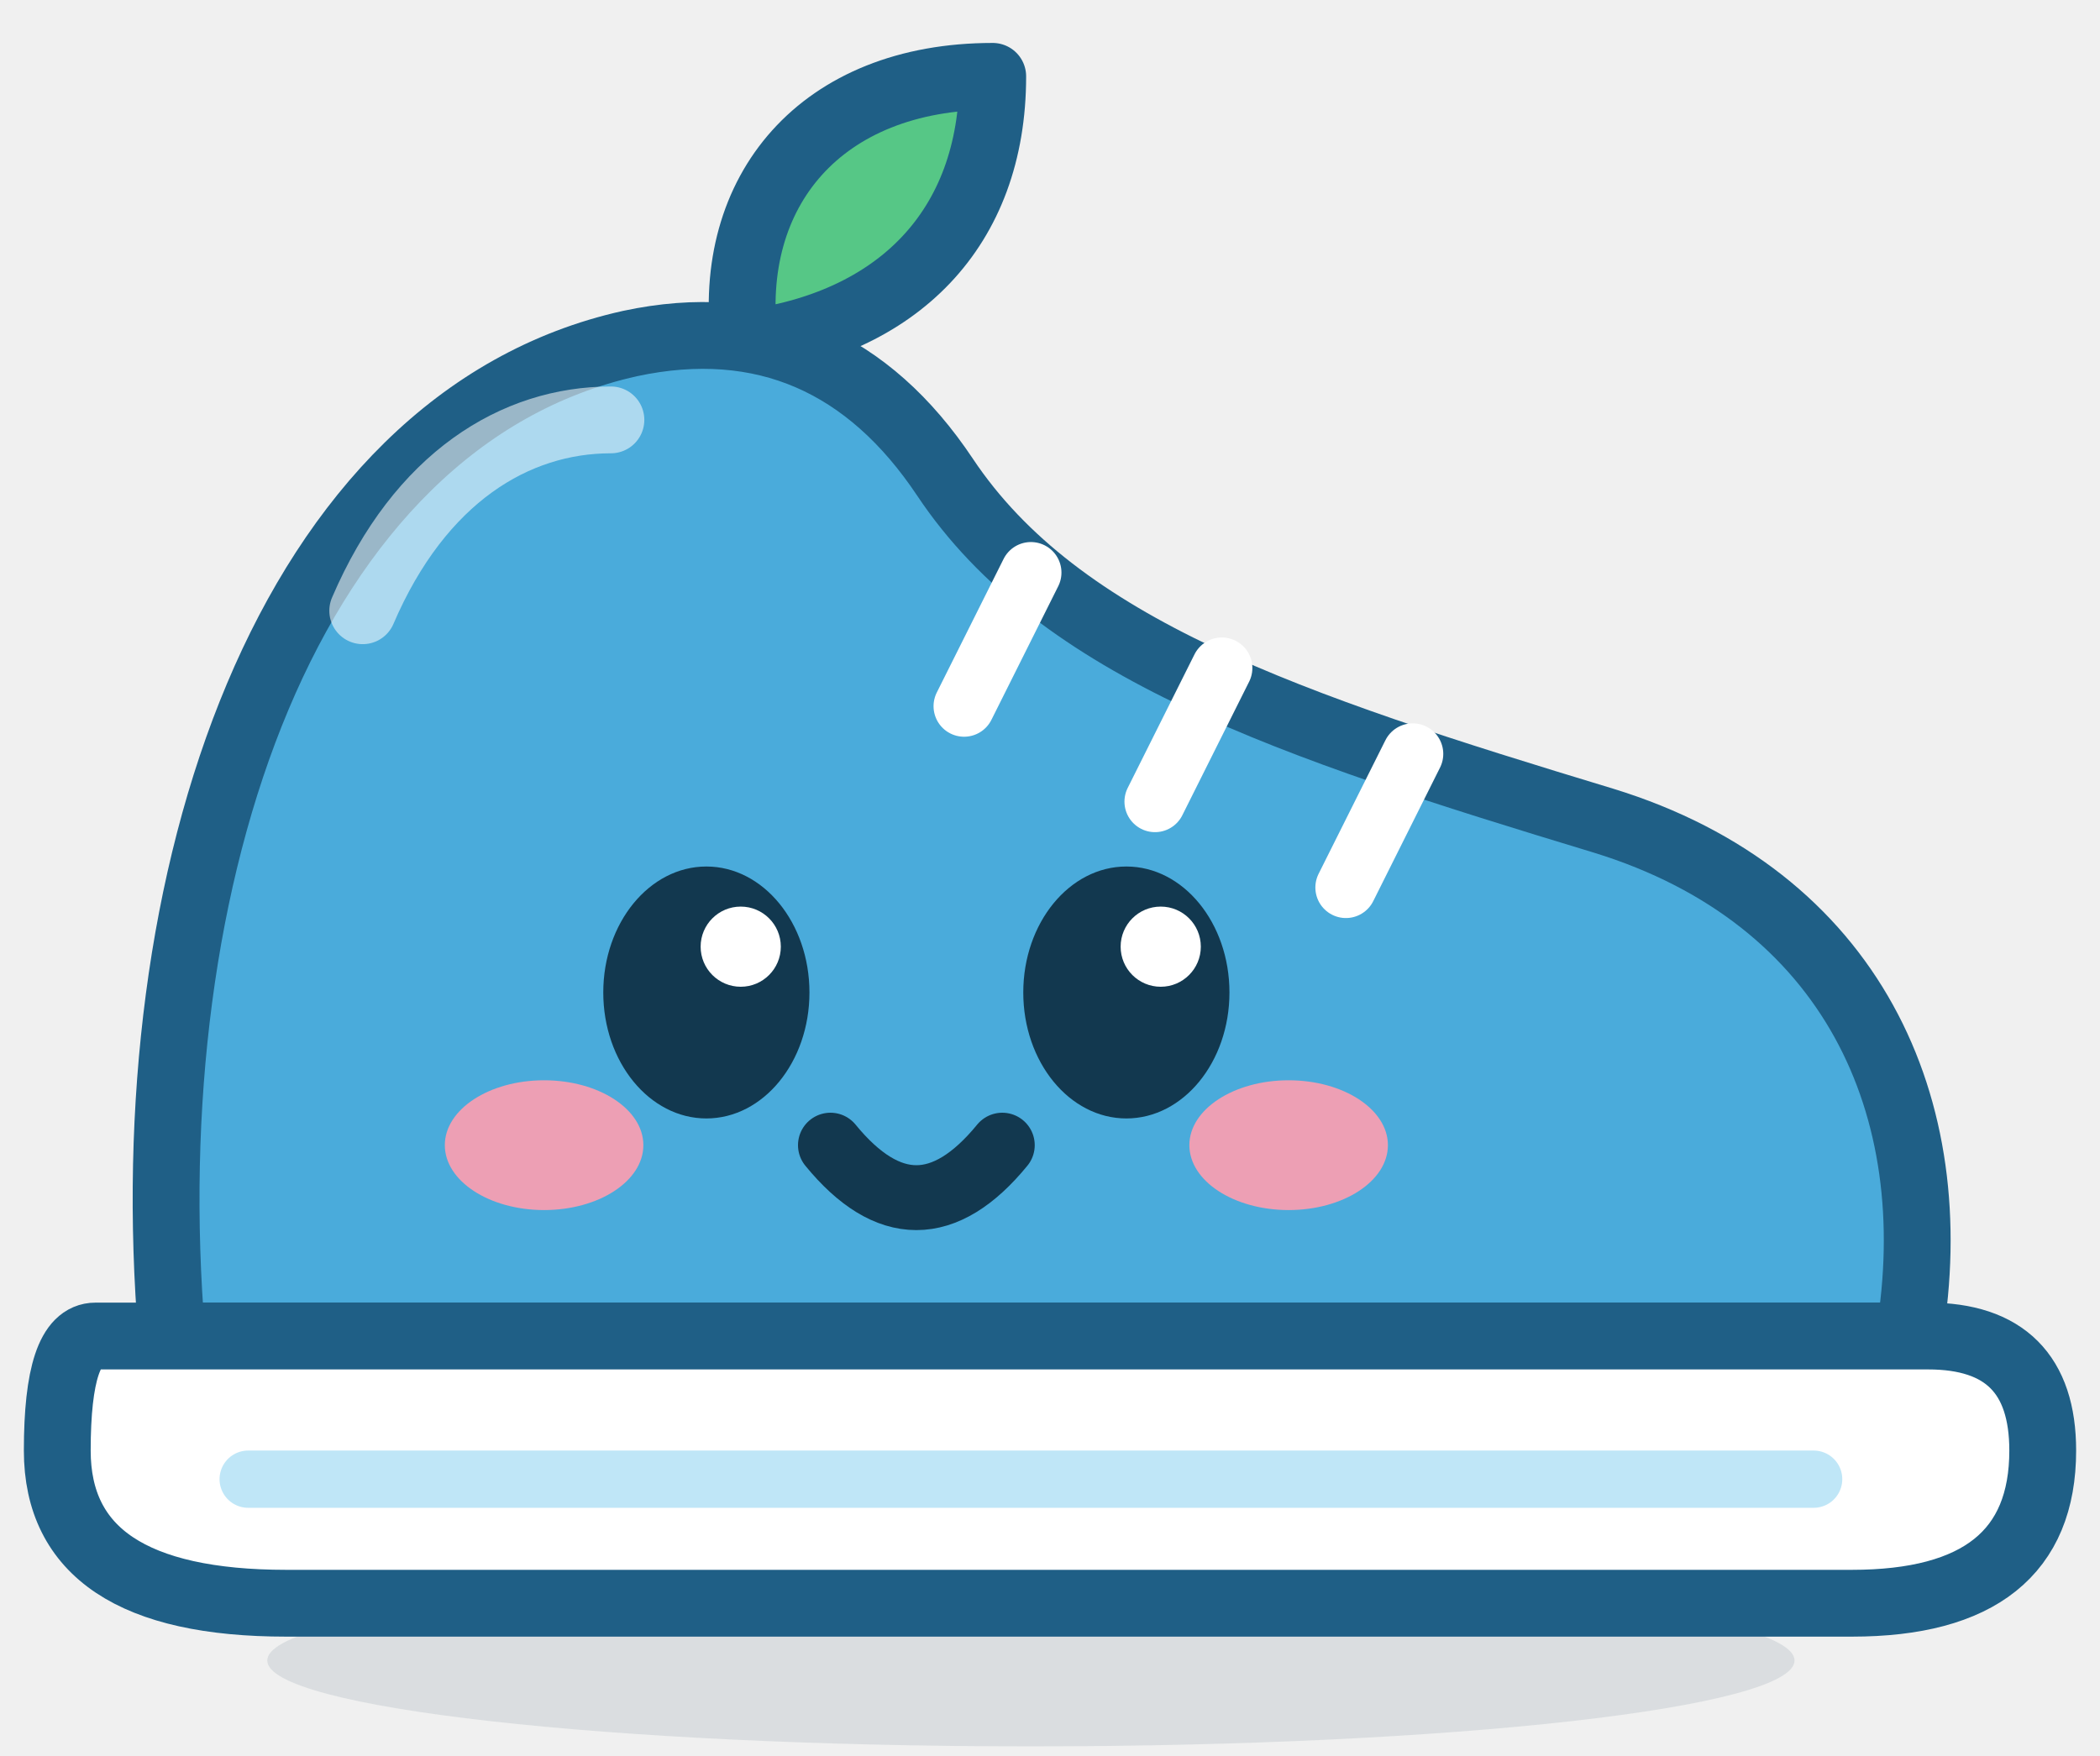
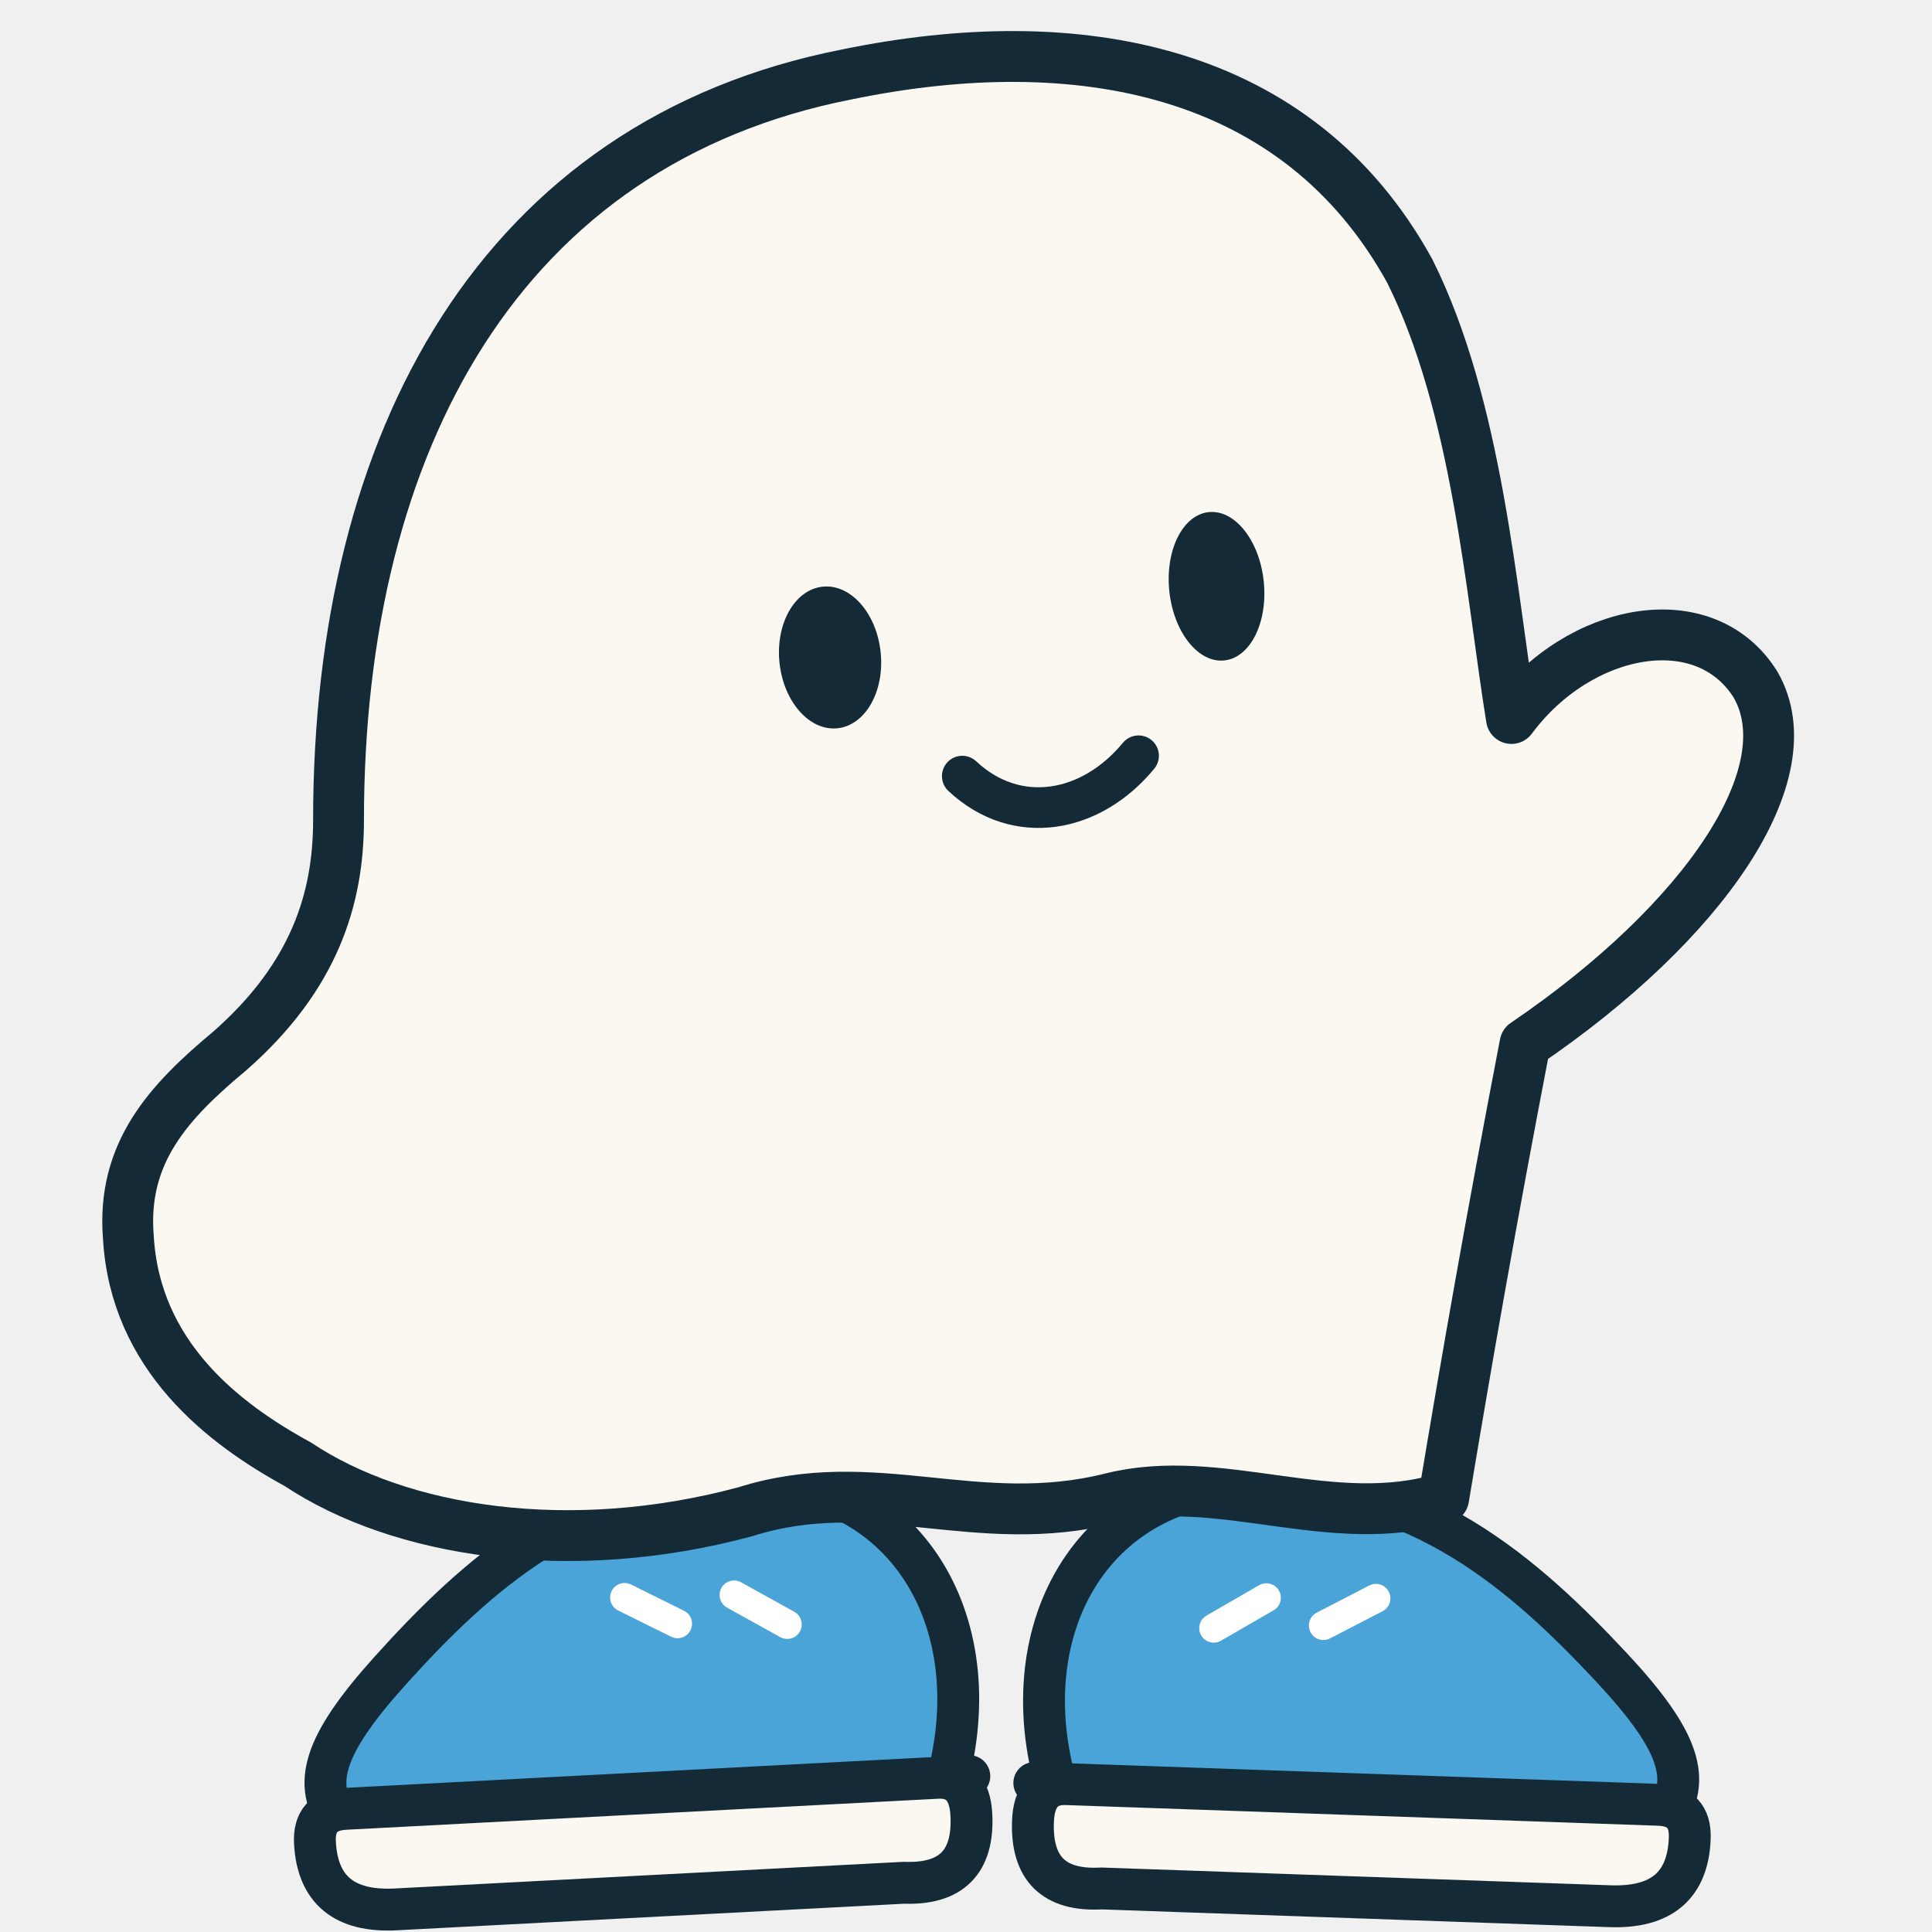
- <svg xmlns="http://www.w3.org/2000/svg" viewBox="6 16 110 92" role="img" aria-label="Find Your Sole">
-   <ellipse cx="60" cy="103" rx="40" ry="4.5" fill="#12384f" opacity="0.1" />
-   <path d="M45 34 C44 26 49 20 58 20 C58 28 53 33 45 34 Z" fill="#56c786" stroke="#1f5f86" stroke-width="3.5" stroke-linejoin="round" />
-   <path d="M15 86 C13 62 21 38 39 34 C46 32.5 51.5 35 55.5 41 C61.5 50 73.5 54 90 59 C103 63 108 74 106 86 Z" fill="#4aabdb" stroke="#1f5f86" stroke-width="3.5" stroke-linejoin="round" />
-   <path d="M25 48 C28 41 33 38 38 38" fill="none" stroke="#ffffff" stroke-width="3.5" stroke-linecap="round" opacity="0.55" />
-   <g stroke="#ffffff" stroke-width="3.2" stroke-linecap="round">
-     <path d="M60 46 l-3.5 7" />
-     <path d="M70 51 l-3.5 7" />
-     <path d="M80 55.5 l-3.5 7" />
-   </g>
-   <path d="M11 86 H107 Q113 86 113 92 Q113 100 103 100 H21 Q9 100 9 92 Q9 86 11 86 Z" fill="#ffffff" stroke="#1f5f86" stroke-width="3.5" stroke-linejoin="round" />
-   <path d="M19 93.5 H101" stroke="#bfe6f7" stroke-width="3" stroke-linecap="round" />
-   <g fill="#12384f">
-     <ellipse cx="43" cy="68" rx="5.4" ry="6.6" />
-     <ellipse cx="65" cy="68" rx="5.4" ry="6.6" />
-   </g>
-   <g fill="#ffffff">
-     <circle cx="44.8" cy="65.6" r="2.1" />
-     <circle cx="66.8" cy="65.6" r="2.1" />
-   </g>
-   <path d="M49.5 76 Q54 81.5 58.5 76" fill="none" stroke="#12384f" stroke-width="3.4" stroke-linecap="round" />
-   <g fill="#ff9db0" opacity="0.9">
-     <ellipse cx="34.5" cy="76" rx="5.2" ry="3.4" />
-     <ellipse cx="73.5" cy="76" rx="5.2" ry="3.4" />
+ <svg xmlns="http://www.w3.org/2000/svg" viewBox="6 6 108 108" role="img" aria-label="솔이, Find Your Sole 마스코트">
+   <g transform="translate(3.7 2.2) scale(0.1895)">
+     <g transform="translate(296 468) rotate(-3) scale(-0.95 0.95)">
+       <path d="M10 84 C-8 34 16 -14 68 -16 C118 -18 152 10 180 38 C202 60 206 72 198 84 Z" fill="#4ba4d8" stroke="#142b37" stroke-width="13" stroke-linejoin="round" stroke-linecap="round" />
+       <path d="M2 80 H196 Q206 80 206 90 Q206 112 182 112 H24 Q2 114 2 92 Q2 80 12 80 Z" fill="#fbf8f2" stroke="#142b37" stroke-width="13" stroke-linejoin="round" stroke-linecap="round" />
+       <g stroke="#fff" stroke-width="9" stroke-linecap="round">
+         <path d="M56 30 l16 -10" />
+         <path d="M90 28 l16 -9" />
+       </g>
+     </g>
+     <g transform="translate(318 470) rotate(2) scale(0.95 0.95)">
+       <path d="M10 84 C-8 34 16 -14 68 -16 C118 -18 152 10 180 38 C202 60 206 72 198 84 Z" fill="#4ba4d8" stroke="#142b37" stroke-width="13" stroke-linejoin="round" stroke-linecap="round" />
+       <path d="M2 80 H196 Q206 80 206 90 Q206 112 182 112 H24 Q2 114 2 92 Q2 80 12 80 Z" fill="#fbf8f2" stroke="#142b37" stroke-width="13" stroke-linejoin="round" stroke-linecap="round" />
+       <g stroke="#fff" stroke-width="9" stroke-linecap="round">
+         <path d="M56 30 l16 -10" />
+         <path d="M90 28 l16 -9" />
+       </g>
+     </g>
+     <path d="M100 452 C78 440 52 420 50 385 C48 360 62 345 80 330 C105 308 112 285 112 262 C112 150 160 62 262 42 C330 28 395 40 428 100 C448 140 452 195 458 232 C478 205 515 198 530 222 C545 248 515 292 462 328 C452 380 445 420 438 462 C405 472 372 454 340 462 C300 472 270 454 232 466 C180 480 130 472 100 452 Z" fill="#fbf8f2" stroke="#142b37" stroke-width="15" stroke-linejoin="round" stroke-linecap="round" />
+     <g fill="#142b37">
+       <ellipse cx="257" cy="214" rx="15" ry="21" transform="rotate(-6 257 214)" />
+       <ellipse cx="371" cy="193" rx="14" ry="22" transform="rotate(-6 371 193)" />
+     </g>
+     <path d="M296 249 C312 264 334 260 348 243" fill="none" stroke="#142b37" stroke-width="12" stroke-linecap="round" />
  </g>
</svg>
